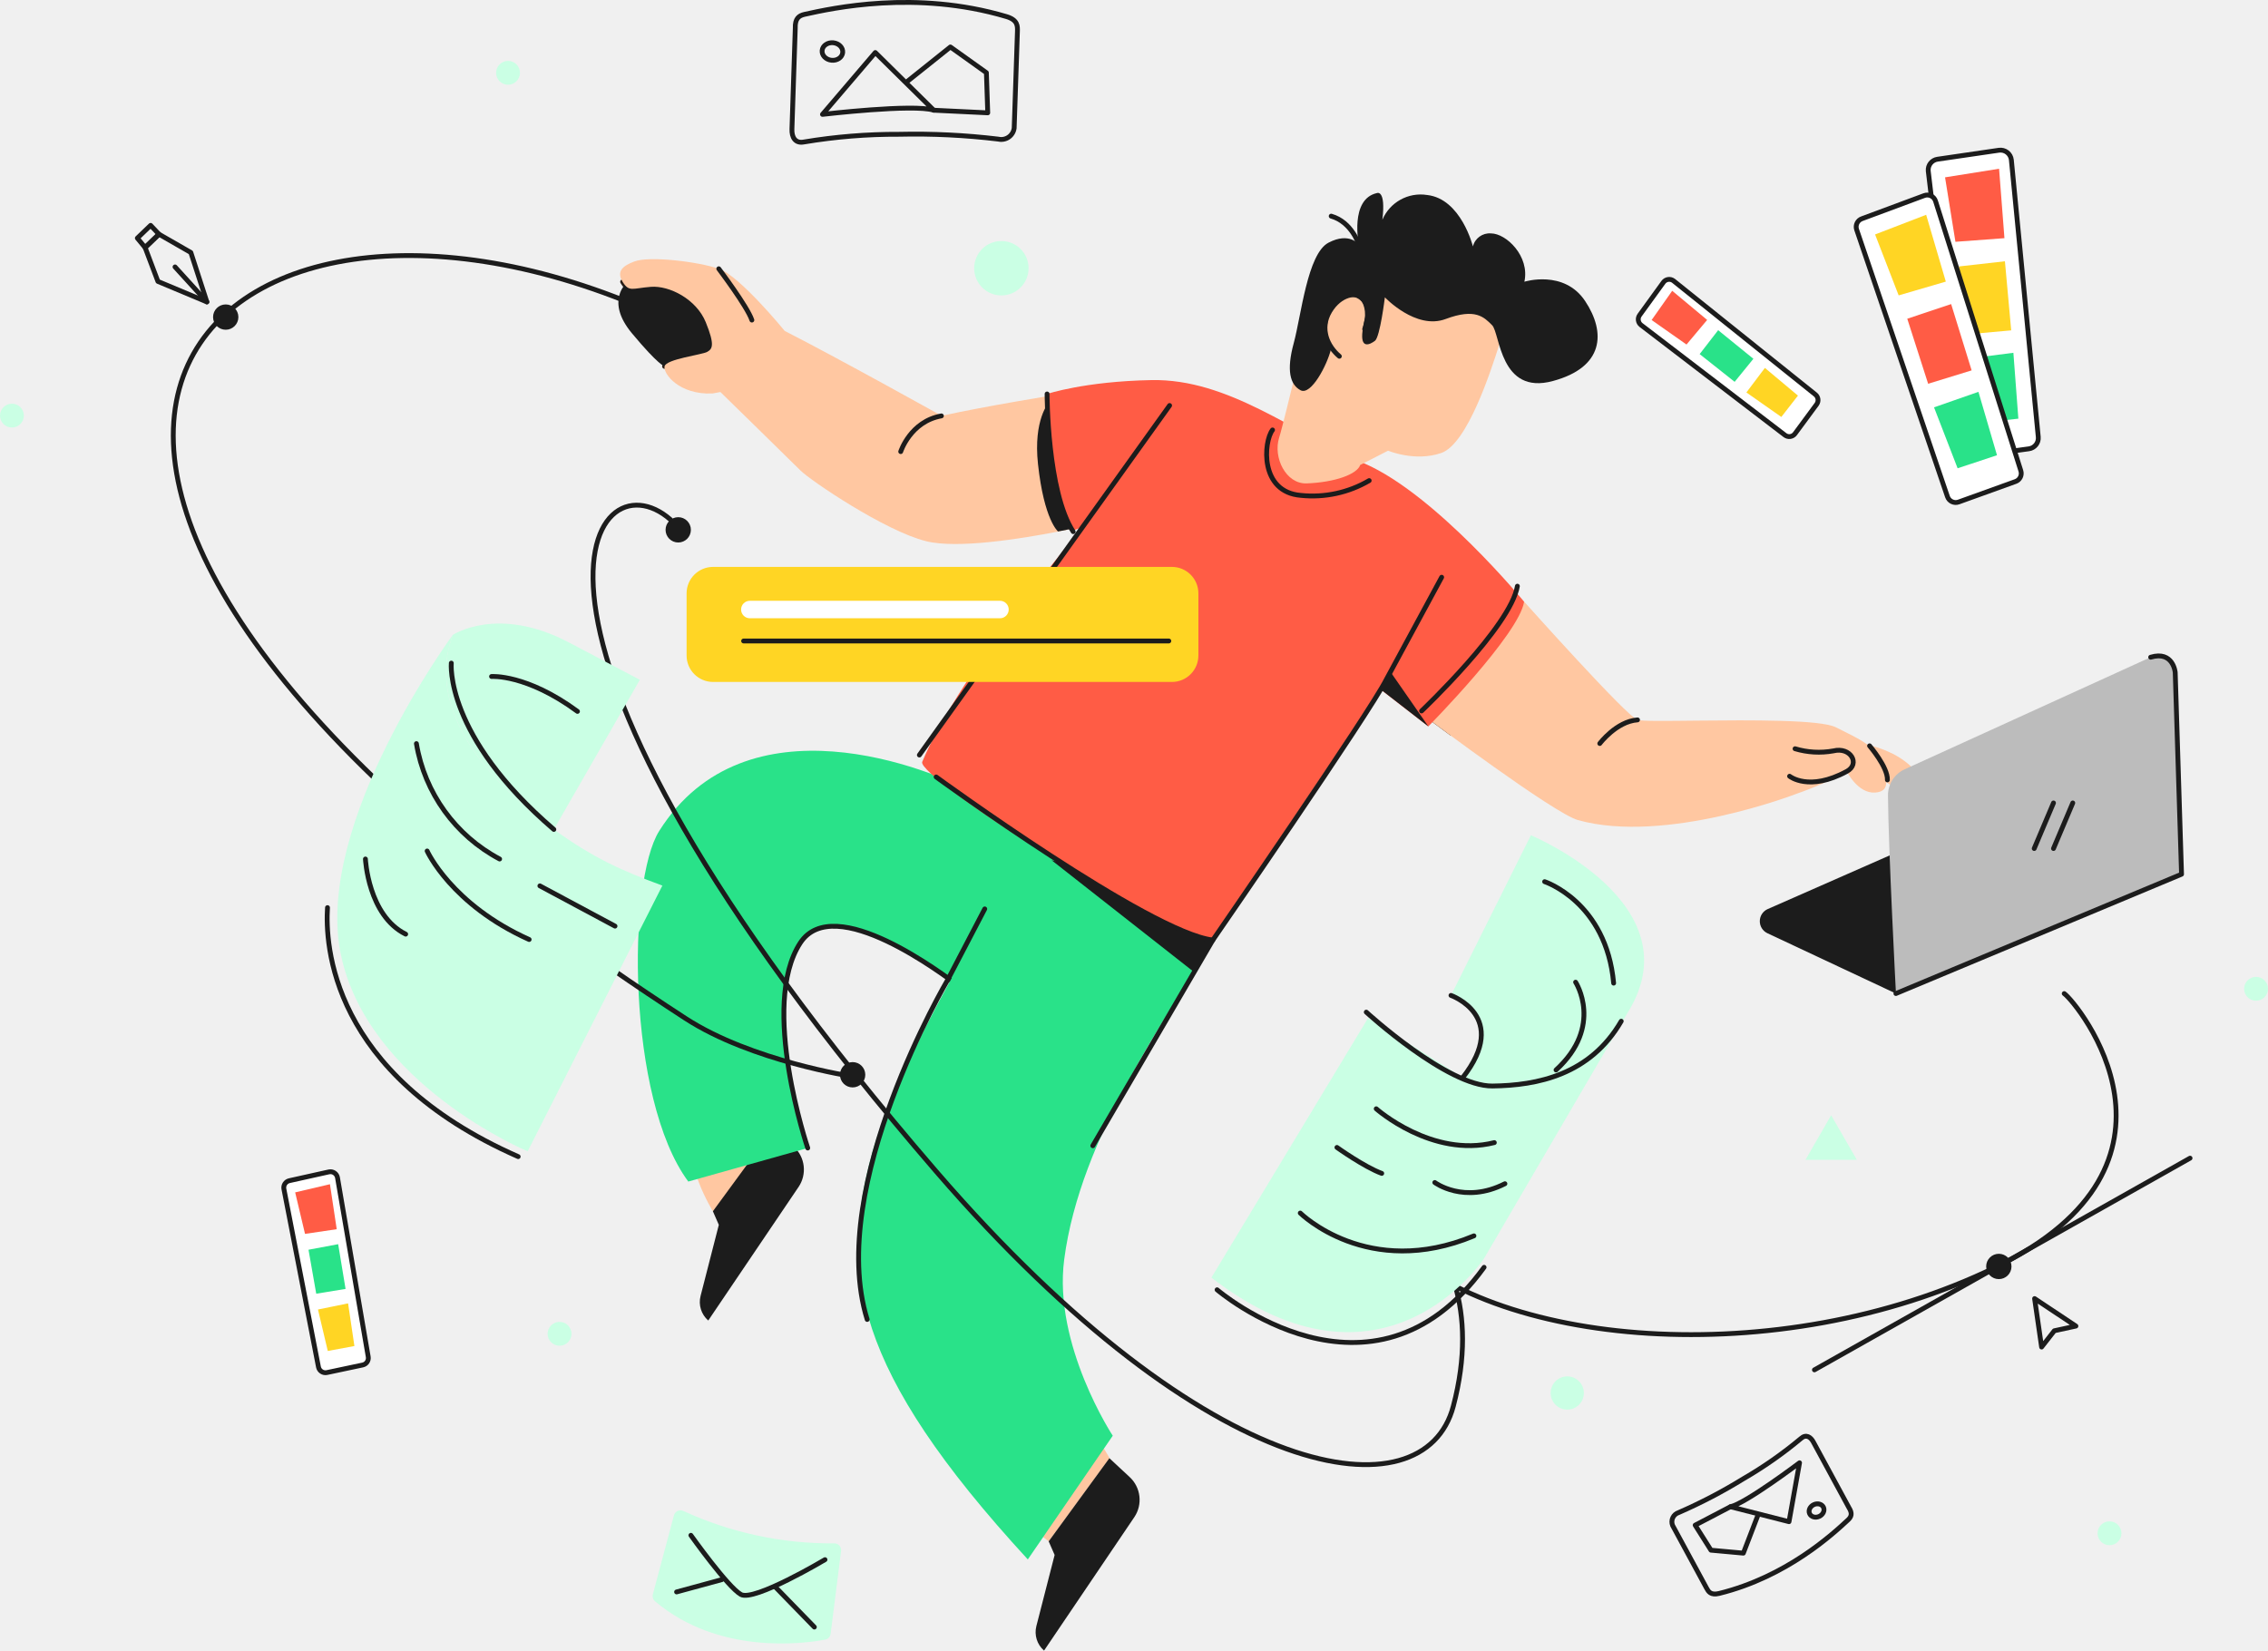
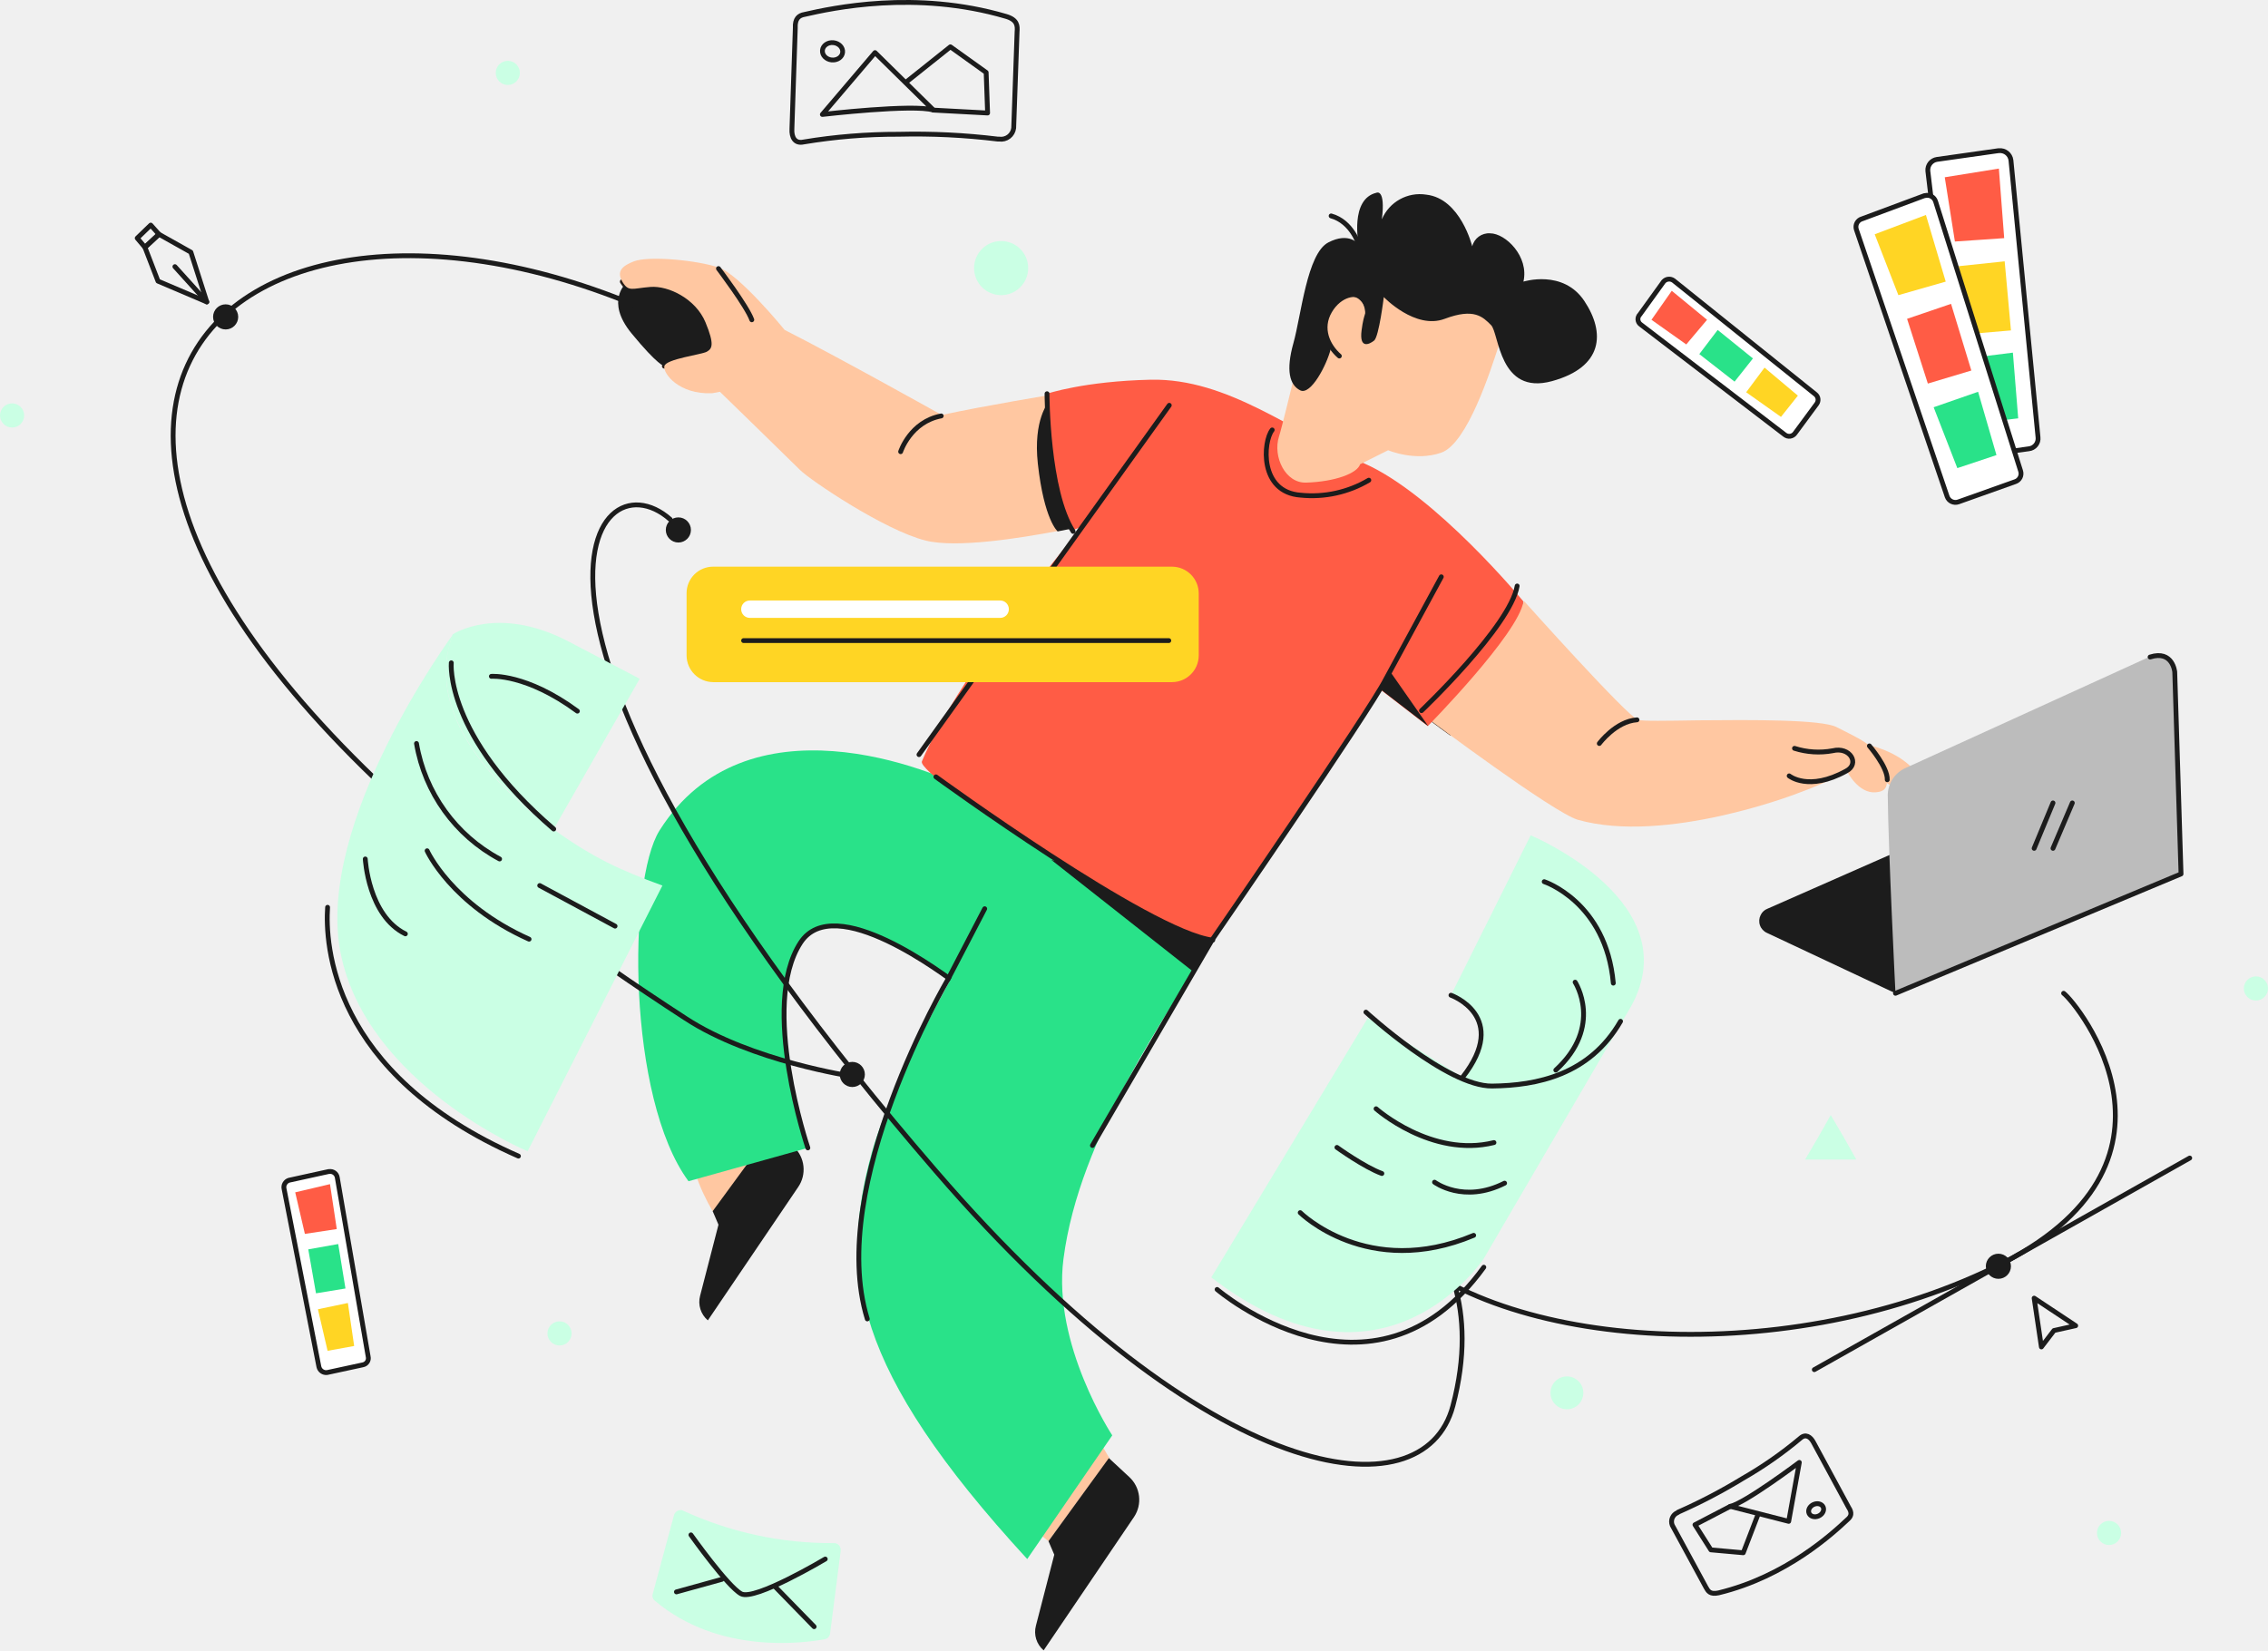
- <svg xmlns="http://www.w3.org/2000/svg" id="Слой_1" data-name="Слой 1" viewBox="0 0 469.33 341.59">
+ <svg xmlns="http://www.w3.org/2000/svg" id="a134bf25-0448-4307-a8ce-6f632b5a2f22" data-name="Слой 1" viewBox="0 0 469.4 341.59">
  <defs>
-     <style>.cls-1{fill:#2a1e17;}.cls-2,.cls-7{fill:none;}.cls-2{stroke:#2a1e17;}.cls-12,.cls-2,.cls-7{stroke-linecap:round;stroke-linejoin:round;}.cls-3{fill:#eaecec;}.cls-4{fill:#ffc7a1;}.cls-5{fill:#1c1c1c;}.cls-6{fill:#29e289;}.cls-12,.cls-7{stroke:#1c1c1c;}.cls-8{fill:#ff5c45;}.cls-9{fill:#f9865f;}.cls-10{fill:#caffe4;}.cls-11{fill:#bcbcbc;}.cls-12,.cls-14{fill:#fff;}.cls-13{fill:#ffd524;}</style>
+     <style>.a1b0ae81-714c-4592-843e-8ef266634d72{fill:#2a1e17;}.a88e621a-3a94-483d-bbf4-6a50cc54a137,.b0fad1ff-6df5-40da-a29f-34e086b4ab1b,.b1b26dbc-26d1-445a-8585-b74f568bfcbf,.e17431a2-a0fd-4b29-84b9-3ef486ed109a{fill:none;}.b1b26dbc-26d1-445a-8585-b74f568bfcbf{stroke:#2a1e17;}.a88e621a-3a94-483d-bbf4-6a50cc54a137,.b0fad1ff-6df5-40da-a29f-34e086b4ab1b,.b1b26dbc-26d1-445a-8585-b74f568bfcbf,.bb4d1a84-b2fc-4192-8eb2-3e8406c1961b,.e17431a2-a0fd-4b29-84b9-3ef486ed109a{stroke-linecap:round;stroke-linejoin:round;}.fcead3de-dc39-41c6-8dd6-4c48b71a28ec{fill:#eaecec;}.f78d183e-d9ed-4e2e-8f80-ad0968c86e7c{fill:#ffc7a1;}.a6559de5-caa7-4170-ac20-60174c187e85{fill:#1c1c1c;}.a742158d-72d0-4b40-b23b-16b5ef22c721{fill:#29e289;}.a88e621a-3a94-483d-bbf4-6a50cc54a137,.b0fad1ff-6df5-40da-a29f-34e086b4ab1b,.bb4d1a84-b2fc-4192-8eb2-3e8406c1961b,.e17431a2-a0fd-4b29-84b9-3ef486ed109a{stroke:#1c1c1c;}.bc4513d0-0293-4e19-920e-297980723fcd{fill:#ff5c45;}.f5530548-21e5-4b26-af39-4917f2569e2d{fill:#f9865f;}.b1b66969-9fa1-4176-9934-bc2d8092e25e{fill:#caffe4;}.b5c4a41f-1358-4c45-8a62-4e0b2d25ed29{fill:#bcbcbc;}.e17431a2-a0fd-4b29-84b9-3ef486ed109a{stroke-width:0.99px;}.bb4d1a84-b2fc-4192-8eb2-3e8406c1961b,.f018ee4b-ef89-4e37-8860-36b20363e6a5{fill:#fff;}.a62016be-84d7-412a-8f4b-1fe5e7b1828e{fill:#ffd524;}</style>
  </defs>
-   <path class="cls-1" d="M330.8,231.72c-2.76-2-4.57-3.39-4.57-3.39.77-1,12.86-13.9,19.85-24.27C346.08,204.06,331.93,232.55,330.8,231.72Z" transform="translate(-30.67 -79.54)" />
-   <path class="cls-2" d="M159.51,137.85c1.35,2.24,2,1.35,5.84,1.05s9.42,2.54,11.37,7.33,1.34,5.53.3,6.13-8.53,1.49-8.83,3" transform="translate(-30.67 -79.54)" />
-   <path class="cls-3" d="M190.92,391.26" transform="translate(-30.67 -79.54)" />
-   <polygon class="cls-4" points="229.62 301.77 226.13 295.88 213.77 316.49 217.01 318.98 229.62 301.77" />
-   <path class="cls-4" d="M178.19,330.21s-6.4-10.42-3.66-15.52L195,316.88Z" transform="translate(-30.67 -79.54)" />
-   <path class="cls-5" d="M178.19,330.21l1.23,2.81-3.78,14.73a5.06,5.06,0,0,0,1.59,5.07h0l18.69-27.64a6.41,6.41,0,0,0-.95-8.3L190.8,313Z" transform="translate(-30.67 -79.54)" />
-   <path class="cls-5" d="M168.19,155.35c5.85-.14,13.27-.51,11.79-5s-7-15.58-19.66-12.24c0,0-4.45,3.71,1.11,10.39S168.19,155.35,168.19,155.35Z" transform="translate(-30.67 -79.54)" />
-   <path class="cls-6" d="M197.82,317.12s-10-29.5-1.54-42.45c7-10.69,29.77,6.7,32.9,9l16.31-29.45s-3.77-5.28-13-10.45S185,223.16,167.1,251.48c-6.64,10.46-6.74,55.37,6,72.58Z" transform="translate(-30.67 -79.54)" />
-   <path class="cls-7" d="M197.82,317.12s-10-29.5-1.54-42.45c7-10.69,29.77,6.7,32.9,9" transform="translate(-30.67 -79.54)" />
-   <path class="cls-6" d="M245.49,254.26c-7.42,7.8-29.42,45.84-34.36,64-6.62,24.31-4.13,44.48,32.23,84l17.58-25.6s-12.36-18.77-10.05-36.46c3.33-25.59,21.54-50.4,30.76-66.13Z" transform="translate(-30.67 -79.54)" />
-   <polygon class="cls-5" points="217.61 178.02 246.84 200.97 255.58 187.68 217.61 178.02" />
-   <path class="cls-4" d="M416.2,233.44q6.84,1.45,10.42,5.21c2.39,2.49,1.3,3.8.43,4.56s-4.23-.11-7.16-2.72S416.2,233.44,416.2,233.44Z" transform="translate(-30.67 -79.54)" />
-   <path class="cls-4" d="M326.23,228.33c.77-1,12.86-13.9,19.85-24.27,0,0,21.16,23.7,23.45,24.46.86.29,6,.22,12.48.15,10.89-.11,25.35-.22,28.56,1.38,5.09,2.55,8.15,3.83,9.43,7.39s1.77,5.9-1.28,6.12c-3.57.26-5.86-4.33-5.86-4.33a71.81,71.81,0,0,1-10.45,4.59s-27.11,10.52-45.23,5.43C352.23,247.86,326.23,228.33,326.23,228.33Z" transform="translate(-30.67 -79.54)" />
-   <path class="cls-4" d="M161.91,133.66c-2.33.89-3.74,2-2.4,4.19s2,1.35,5.84,1.05,9.42,2.54,11.37,7.33,1.34,5.53.3,6.13-8.53,1.49-8.83,3,3,5.91,9.91,5.61l1.65-.3s14.47,14.14,16.56,16.23,17.49,12.52,26,14.64c6.45,1.61,19.5-.47,27.35-2,3.81-.74,6.39-1.35,6.39-1.35s-5.89-10.61-7.08-26.91c0,0-14.09,2.26-23.45,4.31,0,0-21.84-12.17-32.46-17.56,0,0-9.27-11.37-13.61-12.86S165.05,132.46,161.91,133.66Z" transform="translate(-30.67 -79.54)" />
-   <path class="cls-5" d="M249.62,189.53c3.81-.74,6.39-1.35,6.39-1.35s-7.12-9-8.32-25.29c0,0-3.22,3.47-2.22,12.71C246.73,187.2,249.62,189.53,249.62,189.53Z" transform="translate(-30.67 -79.54)" />
-   <path class="cls-8" d="M247.35,161.07s.19,19.92,5.53,28.23l1.92-.76S229.64,218,221.51,237.2c-1.34,3.14,52.22,37.35,60.14,36.88,0,0,26.09-39.83,35-51.64l9.59,7.43s18.81-19.05,19.82-25.81c0,0-18.17-22.12-33-28.59s-28.15-17.57-44.12-17.27C255.1,158.46,247.35,161.07,247.35,161.07Z" transform="translate(-30.67 -79.54)" />
-   <polygon class="cls-5" points="295.59 150.34 286 142.9 287.53 138.74 295.59 150.34" />
-   <path class="cls-4" d="M340.85,151.09c-1.68,5.22-6.53,20.33-11.94,22.2s-11-.48-11-.48l-5.76,2.95c-.65,1.93-5.2,3.59-11.07,3.82-4.35.16-7-5.42-5.71-9.46.59-1.86,2.8-11,2.8-11s4.66-17.16,8.95-20.71,8.33-7.05,19.78-2.42C344.39,143.07,340.85,151.09,340.85,151.09Z" transform="translate(-30.67 -79.54)" />
-   <path class="cls-5" d="M306.09,151.83c-.77,3.21-4.11,9.63-6.29,8.47s-2.95-4.1-1.41-9.75,2.82-18.48,7.18-20.78,6.29.38,6.29.38-1.93-9.37,3.72-10.65c0,0,1.92-.9,1.15,5.52a8.6,8.6,0,0,1,9.24-5.13c7.06.77,9.5,10.65,9.5,10.65a3.55,3.55,0,0,1,3.72-2.7c3.2,0,8.08,4.75,6.93,10,0,0,8.2-2.57,12.57,4s3.85,13.72-6.67,16.55c-11,3-10.91-9.88-12.58-11.55s-3.46-3.59-9.62-1.28-12.57-4.49-12.57-4.49-1,8.21-2.05,9-3.08,1.79-2.57-2.06,1.15-3.46.77-4.49-2.12-4.26-5.77-1.41C303.52,145.29,306.09,151.83,306.09,151.83Z" transform="translate(-30.67 -79.54)" />
-   <path class="cls-7" d="M307.83,153.27c-2.44-2.06-4.14-5.68-2-9.3s5.68-4.11,6.76-2.74,1.49,3.68.48,6.42" transform="translate(-30.67 -79.54)" />
-   <path class="cls-5" d="M247.68,398.52l1.23,2.82-3.78,14.72a5.06,5.06,0,0,0,1.59,5.07h0l18.69-27.63a6.42,6.42,0,0,0-1-8.31l-4.17-3.88Z" transform="translate(-30.67 -79.54)" />
-   <path class="cls-7" d="M311.86,130.15s-1.43-4.66-5.72-5.88" transform="translate(-30.67 -79.54)" />
-   <line class="cls-7" x1="190.25" y1="156.25" x2="242.03" y2="83.92" />
-   <path class="cls-7" d="M294,168.52c-1.86,2.42-2.71,12.86,5.87,13.54A23.19,23.19,0,0,0,314,179" transform="translate(-30.67 -79.54)" />
-   <path class="cls-7" d="M179.41,135.16s5.92,7.83,6.85,10.62" transform="translate(-30.67 -79.54)" />
-   <path class="cls-7" d="M401,240.18s4,3.26,11.83-1c2.86-1.53.82-5.15-2.79-4.24a17.05,17.05,0,0,1-7.91-.45" transform="translate(-30.67 -79.54)" />
-   <path class="cls-7" d="M417.55,233.89s3.8,4.42,3.69,7.05" transform="translate(-30.67 -79.54)" />
-   <path class="cls-7" d="M361.72,233.41s3.43-4.57,7.81-4.89" transform="translate(-30.67 -79.54)" />
-   <path class="cls-7" d="M217.06,173s2-6.24,8.42-7.39" transform="translate(-30.67 -79.54)" />
-   <path class="cls-7" d="M234.45,267.64l-7.65,14.65S201.56,325,210.12,352.6" transform="translate(-30.67 -79.54)" />
-   <path class="cls-7" d="M256.81,316.65l24.84-42.57s32.55-47.21,35.88-53.88L329,199" transform="translate(-30.67 -79.54)" />
-   <path class="cls-7" d="M224.39,240.33s44.16,32.19,57.26,33.75" transform="translate(-30.67 -79.54)" />
-   <path class="cls-7" d="M247.35,161.07s0,20.21,5.4,28.49" transform="translate(-30.67 -79.54)" />
-   <path class="cls-7" d="M344.67,200.85c-1.39,8.33-19.83,25.82-19.83,25.82" transform="translate(-30.67 -79.54)" />
-   <path class="cls-1" d="M340.31,225.38" transform="translate(-30.67 -79.54)" />
-   <path class="cls-9" d="M423,285.15" transform="translate(-30.67 -79.54)" />
-   <circle class="cls-5" cx="176.44" cy="222.42" r="2.62" />
-   <polygon class="cls-7" points="422.48 278.77 421.03 268.74 429.58 274.43 425.11 275.4 422.48 278.77" />
-   <path class="cls-7" d="M169.41,187.07c-16.22-14.3-43,21.37,55,134.91,56.55,65.49,101,71.37,107,48.58,10.8-40.88-28.2-51.21-13.69-35.2,21.1,23.28,81.12,28.2,125.84,6.47,44.13-21.44,17-54.73,14.27-56.67" transform="translate(-30.67 -79.54)" />
-   <circle class="cls-5" cx="413.63" cy="262.09" r="2.62" />
-   <line class="cls-7" x1="375.47" y1="283.49" x2="453.2" y2="239.68" />
-   <circle class="cls-5" cx="140.35" cy="109.65" r="2.62" />
-   <circle class="cls-10" cx="207.22" cy="55.51" r="5.63" />
-   <circle class="cls-10" cx="105.13" cy="15.07" r="2.47" />
-   <circle class="cls-10" cx="436.53" cy="317.31" r="2.47" />
-   <path class="cls-5" d="M423,285.15l-26.59-12.48a2.75,2.75,0,0,1,.06-5L446,245.88a2.76,2.76,0,0,1,2.2,0l34,14.59Z" transform="translate(-30.67 -79.54)" />
-   <path class="cls-11" d="M421.36,244.14c.07,11,1.65,41,1.65,41l59.11-24.69L480.8,218.7a3.6,3.6,0,0,0-5.08-3.15l-50.9,23.19A5.91,5.91,0,0,0,421.36,244.14Z" transform="translate(-30.67 -79.54)" />
-   <path class="cls-7" d="M423,285.15l59.11-24.69L480.8,218.7s-.4-4.56-5.08-3.15" transform="translate(-30.67 -79.54)" />
-   <line class="cls-7" x1="420.95" y1="175.6" x2="424.94" y2="166.17" />
-   <line class="cls-7" x1="424.94" y1="175.6" x2="428.93" y2="166.17" />
-   <circle class="cls-10" cx="115.79" cy="276.03" r="2.47" />
-   <circle class="cls-10" cx="324.32" cy="288.28" r="3.44" />
-   <path class="cls-10" d="M172.09,392.24a73.46,73.46,0,0,0,31.23,6.7,1.4,1.4,0,0,1,1.4,1.58l-2.16,17.13a1.39,1.39,0,0,1-1.14,1.21c-4.38.82-22,3.24-35.22-7.95a1.4,1.4,0,0,1-.43-1.43l4.36-16.33A1.4,1.4,0,0,1,172.09,392.24Z" transform="translate(-30.67 -79.54)" />
-   <path class="cls-7" d="M173.64,397.27S181.27,408,184,409.52s17.39-7.21,17.39-7.21" transform="translate(-30.67 -79.54)" />
-   <line class="cls-7" x1="160.51" y1="328.49" x2="168.52" y2="336.72" />
-   <line class="cls-7" x1="149.38" y1="326.9" x2="140.01" y2="329.45" />
-   <polygon class="cls-10" points="378.93 230.8 381.59 235.41 384.25 240.02 378.93 240.02 373.62 240.02 376.27 235.41 378.93 230.8" />
-   <path class="cls-7" d="M194.55,106.26l.69-20.91c-.07-1.95.72-2.57,1.92-2.84,5.69-1.26,23-5.11,41.74.45,2.42.71,2.35,2,2.31,3.16l-.67,19.93a2.7,2.7,0,0,1-3.29,2.28,144.37,144.37,0,0,0-20.52-1,116.53,116.53,0,0,0-19.68,1.59C195.19,109.29,194.49,107.9,194.55,106.26Z" transform="translate(-30.67 -79.54)" />
-   <path class="cls-7" d="M200.87,103.21l10.93-12.8,12.1,11.94C219.73,101,200.87,103.21,200.87,103.21Z" transform="translate(-30.67 -79.54)" />
-   <polyline class="cls-7" points="187.83 16.79 196.67 9.72 204.12 15.04 204.4 23.35 193.23 22.81" />
-   <ellipse class="cls-7" cx="203.49" cy="89.25" rx="1.83" ry="2.15" transform="matrix(0.1, -0.99, 0.99, 0.1, 63.55, 203.19)" />
-   <path class="cls-7" d="M405.94,378l7.34,13.55c.77,1.21.49,1.9-.17,2.52-3.14,2.91-12.68,11.77-26.68,15.23-1.8.44-2.23-.4-2.64-1.15l-7-12.92a2,2,0,0,1,1.24-2.66,106.66,106.66,0,0,0,13.4-7,84.93,84.93,0,0,0,11.91-8.33C404.41,376.28,405.37,376.91,405.94,378Z" transform="translate(-30.67 -79.54)" />
-   <path class="cls-7" d="M403.06,382.26l-2.18,12.19-12.13-3.09C391.91,390.67,403.06,382.26,403.06,382.26Z" transform="translate(-30.67 -79.54)" />
-   <polyline class="cls-7" points="363.75 313.64 360.76 321.42 354.06 320.81 350.79 315.63 358.08 311.82" />
-   <ellipse class="cls-7" cx="406.59" cy="392.1" rx="1.58" ry="1.34" transform="translate(-156.87 124.97) rotate(-24.56)" />
-   <path class="cls-12" d="M370.24,146.79l29.8,22.8a1.47,1.47,0,0,0,2.08-.3l4.49-6.09a1.48,1.48,0,0,0-.26-2L377,137.67a1.48,1.48,0,0,0-2.11.29l-4.92,6.79A1.49,1.49,0,0,0,370.24,146.79Z" transform="translate(-30.67 -79.54)" />
-   <polygon class="cls-8" points="341.78 66.23 349 71.3 353.27 66.21 346.04 60.18 341.78 66.23" />
-   <polygon class="cls-6" points="351.72 73.28 358.96 79.02 362.84 74.25 355.55 68.33 351.72 73.28" />
-   <polygon class="cls-13" points="361.39 81.22 368.62 86.29 372.06 81.87 365.22 76.14 361.39 81.22" />
-   <path class="cls-12" d="M429.69,114.9,436.48,172a2.26,2.26,0,0,0,2.54,2l11.5-1.58a2.25,2.25,0,0,0,1.94-2.45l-5.57-57.34a2.26,2.26,0,0,0-2.57-2l-12.72,1.86A2.25,2.25,0,0,0,429.69,114.9Z" transform="translate(-30.67 -79.54)" />
-   <polygon class="cls-8" points="402.5 36.7 404.65 50.04 414.79 49.29 413.68 34.92 402.5 36.7" />
-   <polygon class="cls-13" points="405.38 55.14 406.81 69.21 416.19 68.37 414.89 54.07 405.38 55.14" />
-   <polygon class="cls-6" points="406.99 74.24 409.14 87.58 417.67 86.64 416.64 73.01 406.99 74.24" />
-   <path class="cls-12" d="M414.87,127.05l18.8,55.27a1.8,1.8,0,0,0,2.31,1.11l11.77-4.24a1.78,1.78,0,0,0,1.1-2.23L431.2,121.15a1.79,1.79,0,0,0-2.33-1.14L416,124.79A1.79,1.79,0,0,0,414.87,127.05Z" transform="translate(-30.67 -79.54)" />
-   <polygon class="cls-13" points="388.02 48.52 392.9 61.13 402.66 58.28 398.59 44.45 388.02 48.52" />
-   <polygon class="cls-8" points="394.68 65.96 399 79.42 408 76.65 403.76 62.93 394.68 65.96" />
-   <polygon class="cls-6" points="400.22 84.3 405.1 96.91 413.25 94.21 409.41 81.09 400.22 84.3" />
-   <rect class="cls-13" x="142.08" y="117.32" width="105.91" height="23.81" rx="5.48" />
-   <rect class="cls-14" x="153.36" y="124.33" width="55.38" height="3.62" rx="1.81" />
-   <line class="cls-7" x1="153.88" y1="132.65" x2="241.87" y2="132.65" />
-   <path class="cls-7" d="M162,142.6C70,104.47-.8,177.89,172.56,290.32c13.65,8.85,34.58,12,34.58,12" transform="translate(-30.67 -79.54)" />
-   <circle class="cls-5" cx="46.71" cy="65.62" r="2.62" />
-   <polygon class="cls-7" points="30.03 51.23 32.9 48.47 39.49 52.25 42.81 62.48 32.68 58.24 30.03 51.23" />
-   <polygon class="cls-7" points="32.9 48.47 30.03 51.23 28.42 49.28 31.17 46.64 32.9 48.47" />
-   <line class="cls-7" x1="42.81" y1="62.48" x2="36.22" y2="55.24" />
-   <path class="cls-12" d="M89.42,325.6l7.15,36.83a1.47,1.47,0,0,0,1.75,1.16l7.41-1.57a1.47,1.47,0,0,0,1.14-1.69l-6.36-37.08a1.48,1.48,0,0,0-1.77-1.19l-8.19,1.82A1.48,1.48,0,0,0,89.42,325.6Z" transform="translate(-30.67 -79.54)" />
-   <polygon class="cls-8" points="61.08 246.76 63.12 255.35 69.68 254.38 68.28 245.07 61.08 246.76" />
-   <polygon class="cls-6" points="63.84 258.63 65.44 267.73 71.51 266.74 69.98 257.48 63.84 258.63" />
-   <polygon class="cls-13" points="65.8 271 67.83 279.58 73.34 278.56 72.03 269.73 65.8 271" />
-   <path class="cls-10" d="M145.28,251.19c-13.47-9.7-26.71-24.77-20.91-40.26,0,0,9.3-6.19,24,1.55l14.71,7.74Z" transform="translate(-30.67 -79.54)" />
-   <path class="cls-10" d="M124.37,210.93c-5.8,15.49,7.44,30.56,20.91,40.26,8.09,5.82,13.74,8.42,22.46,11.62l-27.88,55s-33.29-13.93-38.71-41S124.37,210.93,124.37,210.93Z" transform="translate(-30.67 -79.54)" />
-   <path class="cls-7" d="M116.84,233.43a33.23,33.23,0,0,0,17.22,23.88" transform="translate(-30.67 -79.54)" />
-   <line class="cls-7" x1="111.72" y1="183.33" x2="127.27" y2="191.66" />
-   <path class="cls-7" d="M119.06,255.65s5,11.1,21.11,18.32" transform="translate(-30.67 -79.54)" />
-   <path class="cls-7" d="M106.29,257.31s.55,11.67,8.33,15.55" transform="translate(-30.67 -79.54)" />
-   <path class="cls-7" d="M124.06,216.77s-1.44,15,21.22,34.42" transform="translate(-30.67 -79.54)" />
-   <path class="cls-7" d="M132.39,219.54s7.22-.55,17.78,7.22" transform="translate(-30.67 -79.54)" />
-   <path class="cls-7" d="M98.44,267.37c-.47,7.43.46,34.35,39.46,51.53" transform="translate(-30.67 -79.54)" />
-   <path class="cls-10" d="M347.47,252.39l-16.54,33.15s11.21,4.13,2.44,17c0,0,20.74,8.6,34.31-13.74S347.47,252.39,347.47,252.39Z" transform="translate(-30.67 -79.54)" />
-   <path class="cls-10" d="M333.37,302.53s20.74,8.6,34.31-13.74L337.76,340s-20.72,31.45-56.41,3.94l32.43-53.73Z" transform="translate(-30.67 -79.54)" />
-   <path class="cls-7" d="M330.93,285.54s12.33,4.36,2.44,17" transform="translate(-30.67 -79.54)" />
-   <path class="cls-7" d="M313.4,289s16.8,15.4,26.11,15.29,20.21-2.32,26.65-13.41" transform="translate(-30.67 -79.54)" />
-   <path class="cls-7" d="M315.46,309s11.54,10.24,24.44,7" transform="translate(-30.67 -79.54)" />
-   <path class="cls-7" d="M327.58,324.26s6.05,4.54,14.51.25" transform="translate(-30.67 -79.54)" />
-   <path class="cls-7" d="M299.74,330.58s14,13.88,35.94,4.72" transform="translate(-30.67 -79.54)" />
-   <path class="cls-7" d="M307.33,317s5.7,4.07,9.27,5.37" transform="translate(-30.67 -79.54)" />
-   <path class="cls-7" d="M350.31,262s12.75,4.17,14.28,21" transform="translate(-30.67 -79.54)" />
-   <path class="cls-7" d="M356.72,282.8s5.87,9.08-4.05,18.17" transform="translate(-30.67 -79.54)" />
-   <path class="cls-7" d="M282.53,346.46s32,27.41,55.25-4.65" transform="translate(-30.67 -79.54)" />
-   <circle class="cls-10" cx="466.86" cy="204.63" r="2.47" />
-   <circle class="cls-10" cx="2.47" cy="86.01" r="2.47" />
+   <path class="a1b0ae81-714c-4592-843e-8ef266634d72" d="M300.1,152.2c-2.8-2-4.6-3.4-4.6-3.4.8-1,12.9-13.9,19.9-24.3C315.4,124.5,301.3,153,300.1,152.2Z" transform="translate(0 -0.01)" />
+   <path class="b1b26dbc-26d1-445a-8585-b74f568bfcbf" d="M128.8,58.3c1.4,2.2,2,1.4,5.8,1.1s9.4,2.5,11.4,7.3,1.3,5.5.3,6.1-8.5,1.5-8.8,3" transform="translate(0 -0.01)" />
+   <path class="fcead3de-dc39-41c6-8dd6-4c48b71a28ec" d="M160.2,311.7" transform="translate(0 -0.01)" />
+   <polygon class="f78d183e-d9ed-4e2e-8f80-ad0968c86e7c" points="229.6 301.79 226.1 295.89 213.8 316.49 217 318.99 229.6 301.79" />
+   <path class="f78d183e-d9ed-4e2e-8f80-ad0968c86e7c" d="M147.5,250.7s-6.4-10.4-3.7-15.5l20.5,2.2Z" transform="translate(0 -0.01)" />
+   <path class="a6559de5-caa7-4170-ac20-60174c187e85" d="M147.5,250.7l1.2,2.8-3.8,14.7a5,5,0,0,0,1.6,5.1h0l18.7-27.6a6.41,6.41,0,0,0-.9-8.3l-4.2-3.9Z" transform="translate(0 -0.01)" />
+   <path class="a6559de5-caa7-4170-ac20-60174c187e85" d="M137.5,75.8c5.9-.1,13.3-.5,11.8-5s-7-15.6-19.7-12.2c0,0-4.4,3.7,1.1,10.4S137.5,75.8,137.5,75.8Z" transform="translate(0 -0.01)" />
+   <path class="a742158d-72d0-4b40-b23b-16b5ef22c721" d="M167.2,237.6s-10-29.5-1.5-42.5c7-10.7,29.8,6.7,32.9,9l16.3-29.4s-3.8-5.3-13-10.5-47.5-20.6-65.4,7.7c-6.6,10.5-6.7,55.4,6,72.6Z" transform="translate(0 -0.01)" />
+   <path class="b0fad1ff-6df5-40da-a29f-34e086b4ab1b" d="M167.2,237.6s-10-29.5-1.5-42.5c7-10.7,29.8,6.7,32.9,9" transform="translate(0 -0.01)" />
+   <path class="a742158d-72d0-4b40-b23b-16b5ef22c721" d="M214.8,174.7c-7.4,7.8-29.4,45.8-34.4,64-6.6,24.3-4.1,44.5,32.2,84l17.6-25.6s-12.4-18.8-10.1-36.5c3.3-25.6,21.5-50.4,30.8-66.1Z" transform="translate(0 -0.01)" />
+   <polygon class="a6559de5-caa7-4170-ac20-60174c187e85" points="217.6 177.99 246.8 200.99 255.6 187.69 217.6 177.99" />
+   <path class="f78d183e-d9ed-4e2e-8f80-ad0968c86e7c" d="M385.5,153.9c4.6,1,8,2.7,10.4,5.2s1.3,3.8.4,4.6-4.2-.1-7.2-2.7A14.87,14.87,0,0,1,385.5,153.9Z" transform="translate(0 -0.01)" />
+   <path class="f78d183e-d9ed-4e2e-8f80-ad0968c86e7c" d="M295.6,148.8c.8-1,12.9-13.9,19.9-24.3,0,0,21.2,23.7,23.5,24.5.9.3,6,.2,12.5.1,10.9-.1,25.4-.2,28.6,1.4,5.1,2.6,8.1,3.8,9.4,7.4s1.8,5.9-1.3,6.1c-3.6.3-5.9-4.3-5.9-4.3a81.48,81.48,0,0,1-10.5,4.6s-27.1,10.5-45.2,5.4C321.6,168.3,295.6,148.8,295.6,148.8Z" transform="translate(0 -0.01)" />
+   <path class="f78d183e-d9ed-4e2e-8f80-ad0968c86e7c" d="M131.2,54.1c-2.3.9-3.7,2-2.4,4.2s2,1.4,5.8,1.1,9.4,2.5,11.4,7.3,1.3,5.5.3,6.1-8.5,1.5-8.8,3,3,5.9,9.9,5.6l1.6-.3s14.5,14.1,16.6,16.2,17.5,12.5,26,14.6c6.4,1.6,19.5-.5,27.4-2,3.8-.7,6.4-1.4,6.4-1.4s-5.9-10.6-7.1-26.9c0,0-14.1,2.3-23.4,4.3,0,0-21.8-12.2-32.5-17.6,0,0-9.3-11.4-13.6-12.9S134.4,52.9,131.2,54.1Z" transform="translate(0 -0.01)" />
+   <path class="a6559de5-caa7-4170-ac20-60174c187e85" d="M218.9,110c3.8-.7,6.4-1.4,6.4-1.4s-7.1-9-8.3-25.3c0,0-3.2,3.5-2.2,12.7C216.1,107.7,218.9,110,218.9,110Z" transform="translate(0 -0.01)" />
+   <path class="bc4513d0-0293-4e19-920e-297980723fcd" d="M216.7,81.5s.2,19.9,5.5,28.2l1.9-.8s-25.2,29.5-33.3,48.7c-1.3,3.1,52.2,37.3,60.1,36.9,0,0,26.1-39.8,35-51.6l9.6,7.4s18.8-19.1,19.8-25.8c0,0-18.2-22.1-33-28.6s-28.1-17.6-44.1-17.3C224.4,78.9,216.7,81.5,216.7,81.5Z" transform="translate(0 -0.01)" />
+   <polygon class="a6559de5-caa7-4170-ac20-60174c187e85" points="295.6 150.29 286 142.89 287.5 138.69 295.6 150.29" />
+   <path class="f78d183e-d9ed-4e2e-8f80-ad0968c86e7c" d="M310.2,71.5c-1.7,5.2-6.5,20.3-11.9,22.2s-11-.5-11-.5l-5.8,2.9c-.6,1.9-5.2,3.6-11.1,3.8-4.4.2-7-5.4-5.7-9.5.6-1.9,2.8-11,2.8-11s4.7-17.2,9-20.7,8.3-7.1,19.8-2.4C313.7,63.5,310.2,71.5,310.2,71.5Z" transform="translate(0 -0.01)" />
+   <path class="a6559de5-caa7-4170-ac20-60174c187e85" d="M275.4,72.3c-.8,3.2-4.1,9.6-6.3,8.5s-3-4.1-1.4-9.8,2.8-18.5,7.2-20.8,6.3.4,6.3.4-1.9-9.4,3.7-10.7c0,0,1.9-.9,1.1,5.5a8.53,8.53,0,0,1,9.2-5.1c7.1.8,9.5,10.7,9.5,10.7a3.57,3.57,0,0,1,3.7-2.7c3.2,0,8.1,4.8,6.9,10,0,0,8.2-2.6,12.6,4s3.9,13.7-6.7,16.6c-11,3-10.9-9.9-12.6-11.6s-3.5-3.6-9.6-1.3-12.6-4.5-12.6-4.5-1,8.2-2,9-3.1,1.8-2.6-2.1,1.1-3.5.8-4.5-2.1-4.3-5.8-1.4C272.8,65.7,275.4,72.3,275.4,72.3Z" transform="translate(0 -0.01)" />
+   <path class="b0fad1ff-6df5-40da-a29f-34e086b4ab1b" d="M277.2,73.7c-2.4-2.1-4.1-5.7-2-9.3s5.7-4.1,6.8-2.7,1.5,3.7.5,6.4" transform="translate(0 -0.01)" />
+   <path class="a6559de5-caa7-4170-ac20-60174c187e85" d="M217,319l1.2,2.8-3.8,14.7a5,5,0,0,0,1.6,5.1h0L234.7,314a6.41,6.41,0,0,0-1-8.3l-4.2-3.9Z" transform="translate(0 -0.01)" />
+   <path class="b0fad1ff-6df5-40da-a29f-34e086b4ab1b" d="M281.2,50.6s-1.4-4.7-5.7-5.9" transform="translate(0 -0.01)" />
+   <line class="b0fad1ff-6df5-40da-a29f-34e086b4ab1b" x1="190.2" y1="156.19" x2="242" y2="83.89" />
+   <path class="b0fad1ff-6df5-40da-a29f-34e086b4ab1b" d="M263.3,89c-1.9,2.4-2.7,12.9,5.9,13.5a23.13,23.13,0,0,0,14.1-3.1" transform="translate(0 -0.01)" />
+   <path class="b0fad1ff-6df5-40da-a29f-34e086b4ab1b" d="M148.7,55.6s5.9,7.8,6.9,10.6" transform="translate(0 -0.01)" />
+   <path class="b0fad1ff-6df5-40da-a29f-34e086b4ab1b" d="M370.3,160.6s4,3.3,11.8-1c2.9-1.5.8-5.1-2.8-4.2a16.34,16.34,0,0,1-7.9-.5" transform="translate(0 -0.01)" />
+   <path class="b0fad1ff-6df5-40da-a29f-34e086b4ab1b" d="M386.9,154.4s3.8,4.4,3.7,7" transform="translate(0 -0.01)" />
+   <path class="b0fad1ff-6df5-40da-a29f-34e086b4ab1b" d="M331,153.9s3.4-4.6,7.8-4.9" transform="translate(0 -0.01)" />
+   <path class="b0fad1ff-6df5-40da-a29f-34e086b4ab1b" d="M186.4,93.5s2-6.2,8.4-7.4" transform="translate(0 -0.01)" />
+   <path class="b0fad1ff-6df5-40da-a29f-34e086b4ab1b" d="M203.8,188.1l-7.6,14.6S171,245.4,179.5,273" transform="translate(0 -0.01)" />
+   <path class="b0fad1ff-6df5-40da-a29f-34e086b4ab1b" d="M226.1,237.1l24.8-42.6s32.5-47.2,35.9-53.9l11.5-21.2" transform="translate(0 -0.01)" />
+   <path class="b0fad1ff-6df5-40da-a29f-34e086b4ab1b" d="M193.7,160.8S237.9,193,251,194.6" transform="translate(0 -0.01)" />
+   <path class="b0fad1ff-6df5-40da-a29f-34e086b4ab1b" d="M216.7,81.5s0,20.2,5.4,28.5" transform="translate(0 -0.01)" />
+   <path class="b0fad1ff-6df5-40da-a29f-34e086b4ab1b" d="M314,121.3c-1.4,8.3-19.8,25.8-19.8,25.8" transform="translate(0 -0.01)" />
+   <path class="a1b0ae81-714c-4592-843e-8ef266634d72" d="M309.6,145.8" transform="translate(0 -0.01)" />
+   <path class="f5530548-21e5-4b26-af39-4917f2569e2d" d="M392.3,205.6" transform="translate(0 -0.01)" />
+   <circle class="a6559de5-caa7-4170-ac20-60174c187e85" cx="176.4" cy="222.39" r="2.6" />
+   <polygon class="b0fad1ff-6df5-40da-a29f-34e086b4ab1b" points="422.5 278.79 421 268.69 429.6 274.39 425.1 275.39 422.5 278.79" />
+   <path class="b0fad1ff-6df5-40da-a29f-34e086b4ab1b" d="M138.7,107.5c-16.2-14.3-43,21.4,55,134.9,56.5,65.5,101,71.4,107,48.6,10.8-40.9-28.2-51.2-13.7-35.2,21.1,23.3,81.1,28.2,125.8,6.5,44.1-21.4,17-54.7,14.3-56.7" transform="translate(0 -0.01)" />
+   <circle class="a6559de5-caa7-4170-ac20-60174c187e85" cx="413.6" cy="262.09" r="2.6" />
+   <line class="b0fad1ff-6df5-40da-a29f-34e086b4ab1b" x1="375.5" y1="283.49" x2="453.2" y2="239.69" />
+   <circle class="a6559de5-caa7-4170-ac20-60174c187e85" cx="140.4" cy="109.69" r="2.6" />
+   <circle class="b1b66969-9fa1-4176-9934-bc2d8092e25e" cx="207.2" cy="55.49" r="5.6" />
+   <circle class="b1b66969-9fa1-4176-9934-bc2d8092e25e" cx="105.1" cy="15.09" r="2.5" />
+   <circle class="b1b66969-9fa1-4176-9934-bc2d8092e25e" cx="436.5" cy="317.29" r="2.5" />
+   <path class="a6559de5-caa7-4170-ac20-60174c187e85" d="M392.3,205.6l-26.6-12.5a2.7,2.7,0,0,1-1.3-3.7,2.54,2.54,0,0,1,1.4-1.3l49.5-21.8a2.8,2.8,0,0,1,2.2,0l34,14.6Z" transform="translate(0 -0.01)" />
+   <path class="b5c4a41f-1358-4c45-8a62-4e0b2d25ed29" d="M390.7,164.6c.1,11,1.6,41,1.6,41l59.1-24.7-1.3-41.8a3.65,3.65,0,0,0-3.7-3.5,3.53,3.53,0,0,0-1.4.3l-50.9,23.2A6.22,6.22,0,0,0,390.7,164.6Z" transform="translate(0 -0.01)" />
+   <path class="b0fad1ff-6df5-40da-a29f-34e086b4ab1b" d="M392.3,205.6l59.1-24.7-1.3-41.8s-.4-4.6-5.1-3.1" transform="translate(0 -0.01)" />
+   <line class="b0fad1ff-6df5-40da-a29f-34e086b4ab1b" x1="421" y1="175.59" x2="424.9" y2="166.19" />
+   <line class="b0fad1ff-6df5-40da-a29f-34e086b4ab1b" x1="424.9" y1="175.59" x2="428.9" y2="166.19" />
+   <circle class="b1b66969-9fa1-4176-9934-bc2d8092e25e" cx="115.8" cy="275.99" r="2.5" />
+   <circle class="b1b66969-9fa1-4176-9934-bc2d8092e25e" cx="324.3" cy="288.29" r="3.4" />
+   <path class="b1b66969-9fa1-4176-9934-bc2d8092e25e" d="M141.4,312.7a73.31,73.31,0,0,0,31.2,6.7,1.37,1.37,0,0,1,1.4,1.4v.2l-2.2,17.1a1.38,1.38,0,0,1-1.1,1.2c-4.4.8-22,3.2-35.2-8a1.28,1.28,0,0,1-.4-1.4l4.4-16.3a1.45,1.45,0,0,1,1.7-1C141.3,312.6,141.3,312.7,141.4,312.7Z" transform="translate(0 -0.01)" />
+   <path class="b0fad1ff-6df5-40da-a29f-34e086b4ab1b" d="M143,317.7s7.6,10.7,10.4,12.2,17.4-7.2,17.4-7.2" transform="translate(0 -0.01)" />
+   <line class="b0fad1ff-6df5-40da-a29f-34e086b4ab1b" x1="160.5" y1="328.49" x2="168.5" y2="336.69" />
+   <line class="b0fad1ff-6df5-40da-a29f-34e086b4ab1b" x1="149.4" y1="326.89" x2="140" y2="329.49" />
+   <polygon class="b1b66969-9fa1-4176-9934-bc2d8092e25e" points="378.9 230.79 381.6 235.39 384.2 239.99 378.9 239.99 373.6 239.99 376.3 235.39 378.9 230.79" />
+   <path class="b0fad1ff-6df5-40da-a29f-34e086b4ab1b" d="M163.9,26.7l.7-20.9c-.1-1.9.7-2.6,1.9-2.8,5.7-1.3,23-5.1,41.7.4,2.4.7,2.4,2,2.3,3.2l-.7,19.9a2.63,2.63,0,0,1-3,2.3h-.3a140.77,140.77,0,0,0-20.5-1,118.11,118.11,0,0,0-19.7,1.6C164.5,29.8,163.8,28.4,163.9,26.7Z" transform="translate(0 -0.01)" />
+   <path class="b0fad1ff-6df5-40da-a29f-34e086b4ab1b" d="M170.2,23.7l10.9-12.8,12.1,11.9C189.1,21.5,170.2,23.7,170.2,23.7Z" transform="translate(0 -0.01)" />
+   <polyline class="b0fad1ff-6df5-40da-a29f-34e086b4ab1b" points="187.8 16.79 196.7 9.69 204.1 14.99 204.4 23.39 193.2 22.79" />
+   <ellipse class="e17431a2-a0fd-4b29-84b9-3ef486ed109a" cx="172.3" cy="10.63" rx="1.8" ry="2.1" transform="translate(144.41 180.98) rotate(-84.23)" />
+   <path class="b0fad1ff-6df5-40da-a29f-34e086b4ab1b" d="M375.3,298.5l7.3,13.5c.8,1.2.5,1.9-.2,2.5-3.1,2.9-12.7,11.8-26.7,15.2-1.8.4-2.2-.4-2.6-1.1l-7-12.9a2,2,0,0,1,1.1-2.6.1.1,0,0,0,.1-.1,113.72,113.72,0,0,0,13.4-7,81.73,81.73,0,0,0,11.9-8.3C373.7,296.7,374.7,297.4,375.3,298.5Z" transform="translate(0 -0.01)" />
+   <path class="b0fad1ff-6df5-40da-a29f-34e086b4ab1b" d="M372.4,302.7l-2.2,12.2-12.1-3.1C361.2,311.1,372.4,302.7,372.4,302.7Z" transform="translate(0 -0.01)" />
+   <polyline class="b0fad1ff-6df5-40da-a29f-34e086b4ab1b" points="363.8 313.59 360.8 321.39 354.1 320.79 350.8 315.59 358.1 311.79" />
+   <ellipse class="a88e621a-3a94-483d-bbf4-6a50cc54a137" cx="375.88" cy="312.61" rx="1.6" ry="1.3" transform="translate(-95.93 184.49) rotate(-24.56)" />
+   <path class="bb4d1a84-b2fc-4192-8eb2-3e8406c1961b" d="M339.6,67.2,369.4,90a1.47,1.47,0,0,0,2.1-.3h0l4.5-6.1a1.44,1.44,0,0,0-.3-2L346.4,58.1a1.55,1.55,0,0,0-2.1.2h0l-4.9,6.8A1.36,1.36,0,0,0,339.6,67.2Z" transform="translate(0 -0.01)" />
+   <polygon class="bc4513d0-0293-4e19-920e-297980723fcd" points="341.8 66.19 349 71.29 353.3 66.19 346 60.19 341.8 66.19" />
+   <polygon class="a742158d-72d0-4b40-b23b-16b5ef22c721" points="351.7 73.29 359 78.99 362.8 74.19 355.5 68.29 351.7 73.29" />
+   <polygon class="a62016be-84d7-412a-8f4b-1fe5e7b1828e" points="361.4 81.19 368.6 86.29 372.1 81.89 365.2 76.09 361.4 81.19" />
+   <path class="bb4d1a84-b2fc-4192-8eb2-3e8406c1961b" d="M399,35.4l6.8,57.1a2.27,2.27,0,0,0,2.5,2h.1l11.5-1.6a2.14,2.14,0,0,0,1.9-2.4l-5.6-57.3a2.27,2.27,0,0,0-2.5-2h-.1L400.9,33A2.23,2.23,0,0,0,399,35.4Z" transform="translate(0 -0.01)" />
+   <polygon class="bc4513d0-0293-4e19-920e-297980723fcd" points="402.5 36.69 404.6 49.99 414.8 49.29 413.7 34.89 402.5 36.69" />
+   <polygon class="a62016be-84d7-412a-8f4b-1fe5e7b1828e" points="405.4 55.09 406.8 69.19 416.2 68.39 414.9 54.09 405.4 55.09" />
+   <polygon class="a742158d-72d0-4b40-b23b-16b5ef22c721" points="407 74.19 409.1 87.59 417.7 86.59 416.6 72.99 407 74.19" />
+   <path class="bb4d1a84-b2fc-4192-8eb2-3e8406c1961b" d="M384.2,47.5,403,102.8a1.82,1.82,0,0,0,2.3,1.1h0l11.8-4.2a1.75,1.75,0,0,0,1.1-2.2L400.6,41.7a1.81,1.81,0,0,0-2.2-1.2h-.1l-12.9,4.8A1.73,1.73,0,0,0,384.2,47.5Z" transform="translate(0 -0.01)" />
+   <polygon class="a62016be-84d7-412a-8f4b-1fe5e7b1828e" points="388 48.49 392.9 61.09 402.7 58.29 398.6 44.49 388 48.49" />
+   <polygon class="bc4513d0-0293-4e19-920e-297980723fcd" points="394.7 65.99 399 79.39 408 76.69 403.8 62.89 394.7 65.99" />
+   <polygon class="a742158d-72d0-4b40-b23b-16b5ef22c721" points="400.2 84.29 405.1 96.89 413.2 94.19 409.4 81.09 400.2 84.29" />
+   <path class="a62016be-84d7-412a-8f4b-1fe5e7b1828e" d="M147.6,117.3h95a5.55,5.55,0,0,1,5.5,5.5v12.9a5.55,5.55,0,0,1-5.5,5.5h-95a5.55,5.55,0,0,1-5.5-5.5V122.8A5.48,5.48,0,0,1,147.6,117.3Z" transform="translate(0 -0.01)" />
+   <path class="f018ee4b-ef89-4e37-8860-36b20363e6a5" d="M155.2,124.3H207a1.79,1.79,0,0,1,1.8,1.8h0a1.79,1.79,0,0,1-1.8,1.8H155.2a1.79,1.79,0,0,1-1.8-1.8h0A1.79,1.79,0,0,1,155.2,124.3Z" transform="translate(0 -0.01)" />
+   <line class="b0fad1ff-6df5-40da-a29f-34e086b4ab1b" x1="153.9" y1="132.59" x2="241.9" y2="132.59" />
+   <path class="b0fad1ff-6df5-40da-a29f-34e086b4ab1b" d="M131.3,63.1C39.3,25-31.5,98.4,141.9,210.8c13.6,8.9,34.6,12,34.6,12" transform="translate(0 -0.01)" />
+   <circle class="a6559de5-caa7-4170-ac20-60174c187e85" cx="46.7" cy="65.59" r="2.6" />
+   <polygon class="b0fad1ff-6df5-40da-a29f-34e086b4ab1b" points="30 51.19 32.9 48.49 39.5 52.19 42.8 62.49 32.7 58.19 30 51.19" />
+   <polygon class="b0fad1ff-6df5-40da-a29f-34e086b4ab1b" points="32.9 48.49 30 51.19 28.4 49.29 31.2 46.59 32.9 48.49" />
+   <line class="b0fad1ff-6df5-40da-a29f-34e086b4ab1b" x1="42.8" y1="62.49" x2="36.2" y2="55.19" />
+   <path class="bb4d1a84-b2fc-4192-8eb2-3e8406c1961b" d="M58.8,246.1,66,282.9a1.54,1.54,0,0,0,1.7,1.2h0l7.4-1.6a1.39,1.39,0,0,0,1.1-1.7l-6.4-37.1a1.48,1.48,0,0,0-1.7-1.2H68l-8.2,1.8A1.51,1.51,0,0,0,58.8,246.1Z" transform="translate(0 -0.01)" />
+   <polygon class="bc4513d0-0293-4e19-920e-297980723fcd" points="61.1 246.79 63.1 255.39 69.7 254.39 68.3 245.09 61.1 246.79" />
+   <polygon class="a742158d-72d0-4b40-b23b-16b5ef22c721" points="63.8 258.59 65.4 267.69 71.5 266.69 70 257.49 63.8 258.59" />
+   <polygon class="a62016be-84d7-412a-8f4b-1fe5e7b1828e" points="65.8 270.99 67.8 279.59 73.3 278.59 72 269.69 65.8 270.99" />
+   <path class="b1b66969-9fa1-4176-9934-bc2d8092e25e" d="M114.6,171.6c-13.5-9.7-26.7-24.8-20.9-40.3,0,0,9.3-6.2,24,1.5l14.7,7.7Z" transform="translate(0 -0.01)" />
+   <path class="b1b66969-9fa1-4176-9934-bc2d8092e25e" d="M93.7,131.4c-5.8,15.5,7.4,30.6,20.9,40.3,8.1,5.8,13.7,8.4,22.5,11.6l-27.9,55s-33.3-13.9-38.7-41S93.7,131.4,93.7,131.4Z" transform="translate(0 -0.01)" />
+   <path class="b0fad1ff-6df5-40da-a29f-34e086b4ab1b" d="M86.2,153.9a33.46,33.46,0,0,0,17.2,23.9" transform="translate(0 -0.01)" />
+   <line class="b0fad1ff-6df5-40da-a29f-34e086b4ab1b" x1="111.7" y1="183.29" x2="127.3" y2="191.69" />
+   <path class="b0fad1ff-6df5-40da-a29f-34e086b4ab1b" d="M88.4,176.1s5,11.1,21.1,18.3" transform="translate(0 -0.01)" />
+   <path class="b0fad1ff-6df5-40da-a29f-34e086b4ab1b" d="M75.6,177.8s.6,11.7,8.3,15.5" transform="translate(0 -0.01)" />
+   <path class="b0fad1ff-6df5-40da-a29f-34e086b4ab1b" d="M93.4,137.2s-1.4,15,21.2,34.4" transform="translate(0 -0.01)" />
+   <path class="b0fad1ff-6df5-40da-a29f-34e086b4ab1b" d="M101.7,140s7.2-.6,17.8,7.2" transform="translate(0 -0.01)" />
+   <path class="b0fad1ff-6df5-40da-a29f-34e086b4ab1b" d="M67.8,187.8c-.5,7.4.5,34.4,39.5,51.5" transform="translate(0 -0.01)" />
+   <path class="b1b66969-9fa1-4176-9934-bc2d8092e25e" d="M316.8,172.9,300.3,206s11.2,4.1,2.4,17c0,0,20.7,8.6,34.3-13.7S316.8,172.9,316.8,172.9Z" transform="translate(0 -0.01)" />
+   <path class="b1b66969-9fa1-4176-9934-bc2d8092e25e" d="M302.7,223s20.7,8.6,34.3-13.7l-29.9,51.2s-20.7,31.5-56.4,3.9l32.4-53.7Z" transform="translate(0 -0.01)" />
+   <path class="b0fad1ff-6df5-40da-a29f-34e086b4ab1b" d="M300.3,206s12.3,4.4,2.4,17" transform="translate(0 -0.01)" />
+   <path class="b0fad1ff-6df5-40da-a29f-34e086b4ab1b" d="M282.7,209.5s16.8,15.4,26.1,15.3,20.2-2.3,26.6-13.4" transform="translate(0 -0.01)" />
+   <path class="b0fad1ff-6df5-40da-a29f-34e086b4ab1b" d="M284.8,229.5s11.5,10.2,24.4,7" transform="translate(0 -0.01)" />
+   <path class="b0fad1ff-6df5-40da-a29f-34e086b4ab1b" d="M296.9,244.7s6,4.5,14.5.2" transform="translate(0 -0.01)" />
+   <path class="b0fad1ff-6df5-40da-a29f-34e086b4ab1b" d="M269.1,251s14,13.9,35.9,4.7" transform="translate(0 -0.01)" />
+   <path class="b0fad1ff-6df5-40da-a29f-34e086b4ab1b" d="M276.7,237.5s5.7,4.1,9.3,5.4" transform="translate(0 -0.01)" />
+   <path class="b0fad1ff-6df5-40da-a29f-34e086b4ab1b" d="M319.6,182.5s12.8,4.2,14.3,21" transform="translate(0 -0.01)" />
+   <path class="b0fad1ff-6df5-40da-a29f-34e086b4ab1b" d="M326,203.3s5.9,9.1-4,18.2" transform="translate(0 -0.01)" />
+   <path class="b0fad1ff-6df5-40da-a29f-34e086b4ab1b" d="M251.9,266.9s32,27.4,55.2-4.6" transform="translate(0 -0.01)" />
+   <circle class="b1b66969-9fa1-4176-9934-bc2d8092e25e" cx="466.9" cy="204.59" r="2.5" />
+   <circle class="b1b66969-9fa1-4176-9934-bc2d8092e25e" cx="2.5" cy="85.99" r="2.5" />
</svg>
